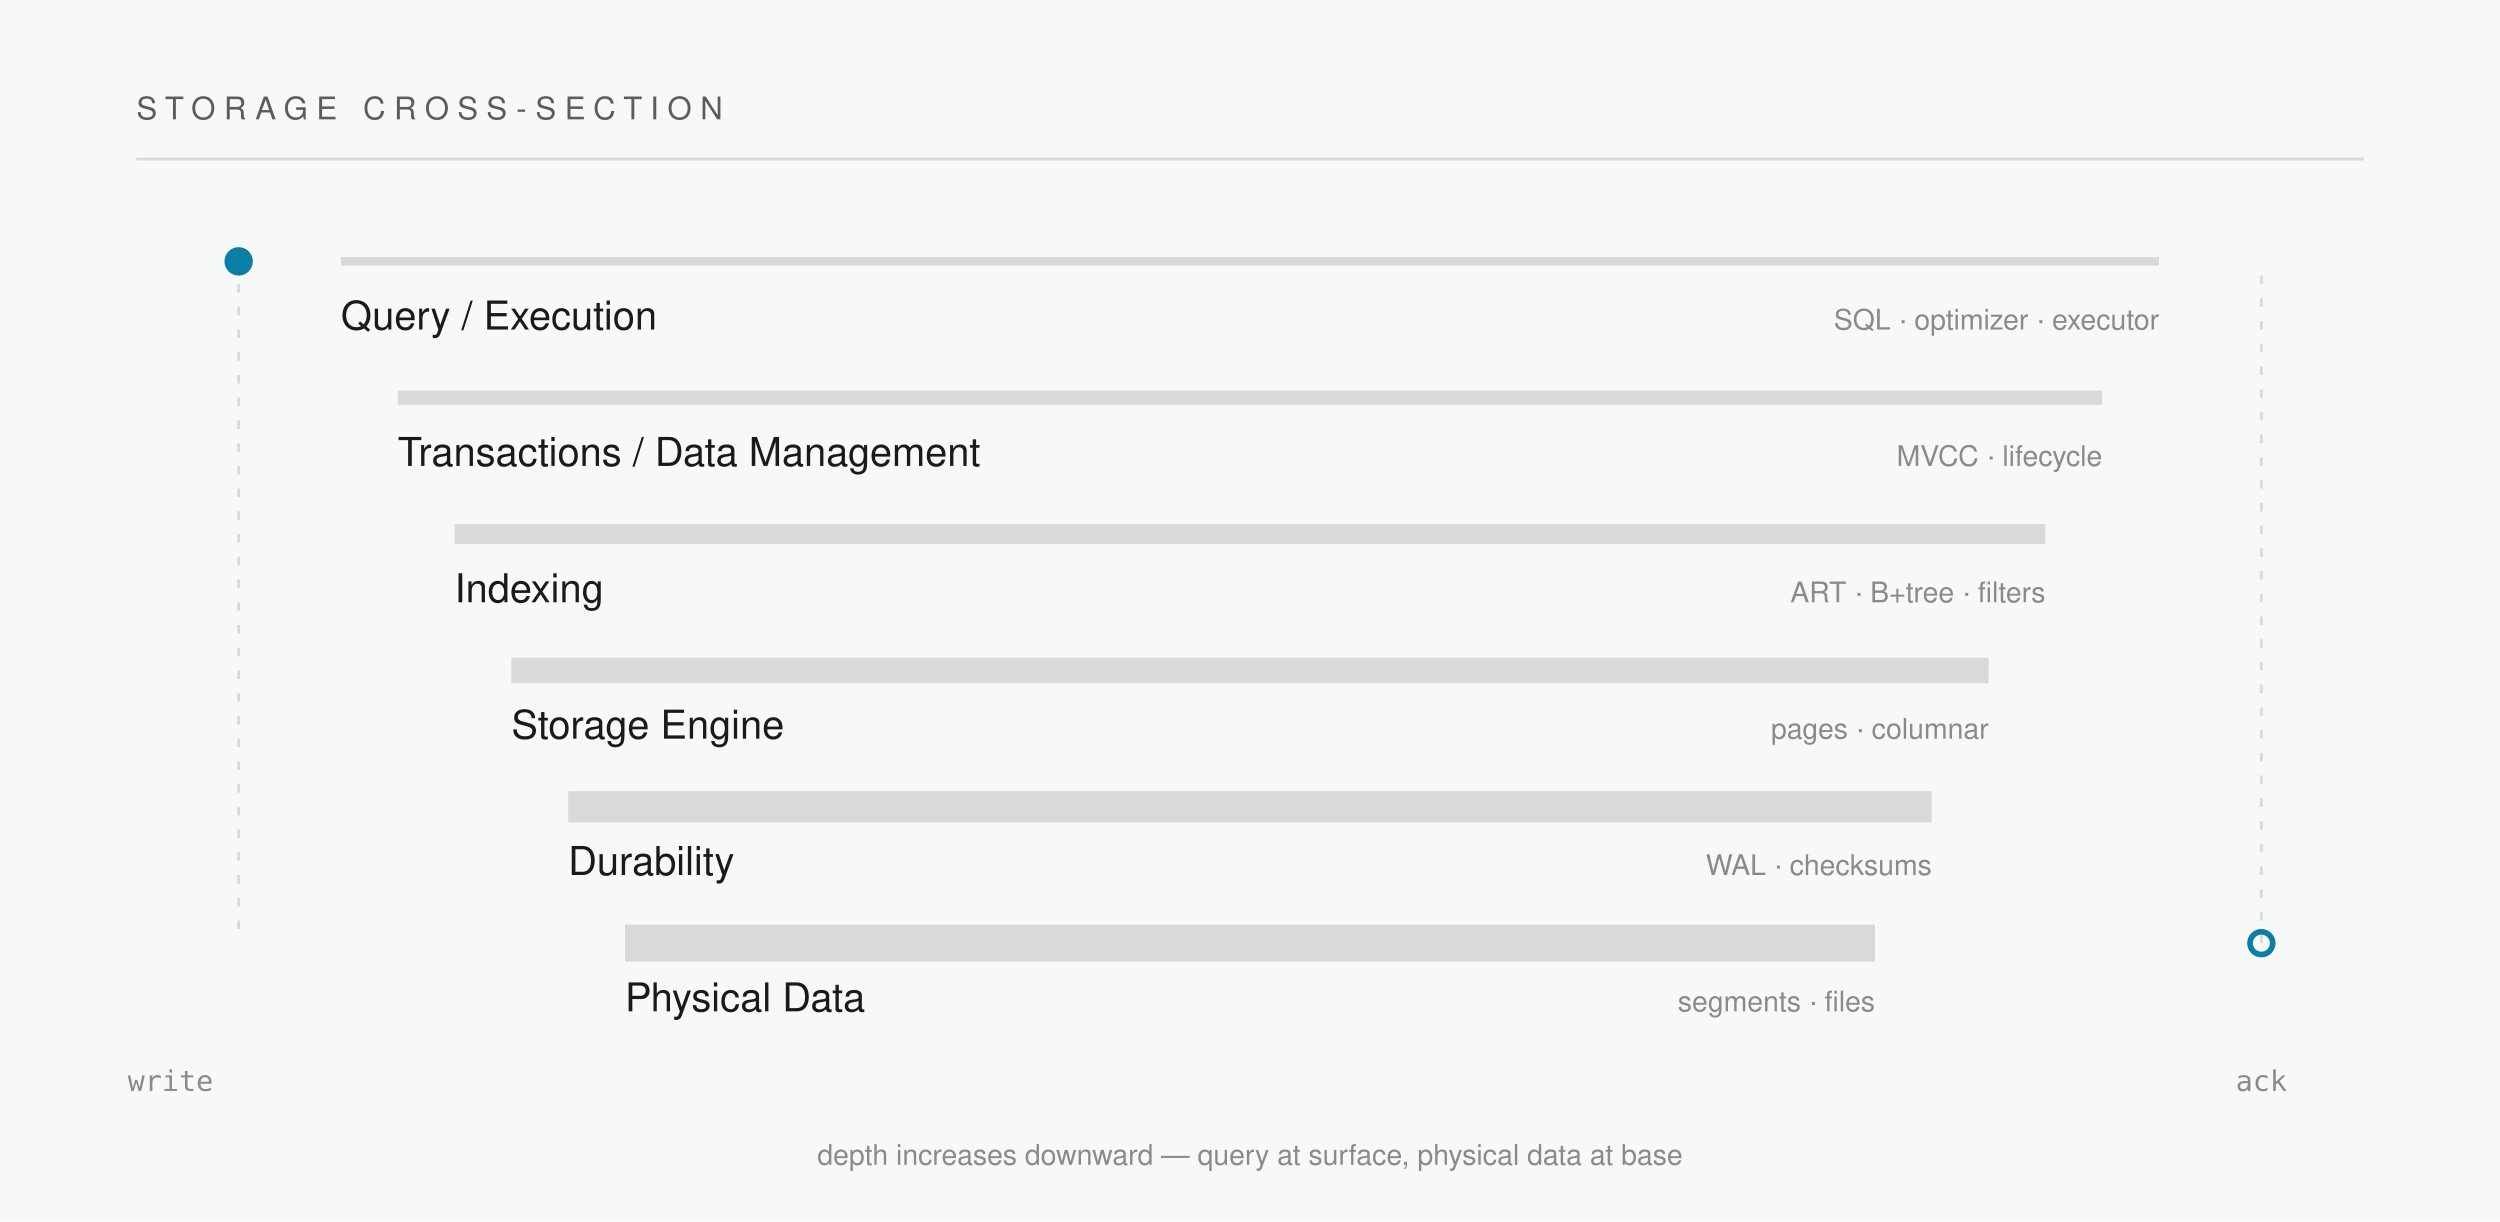
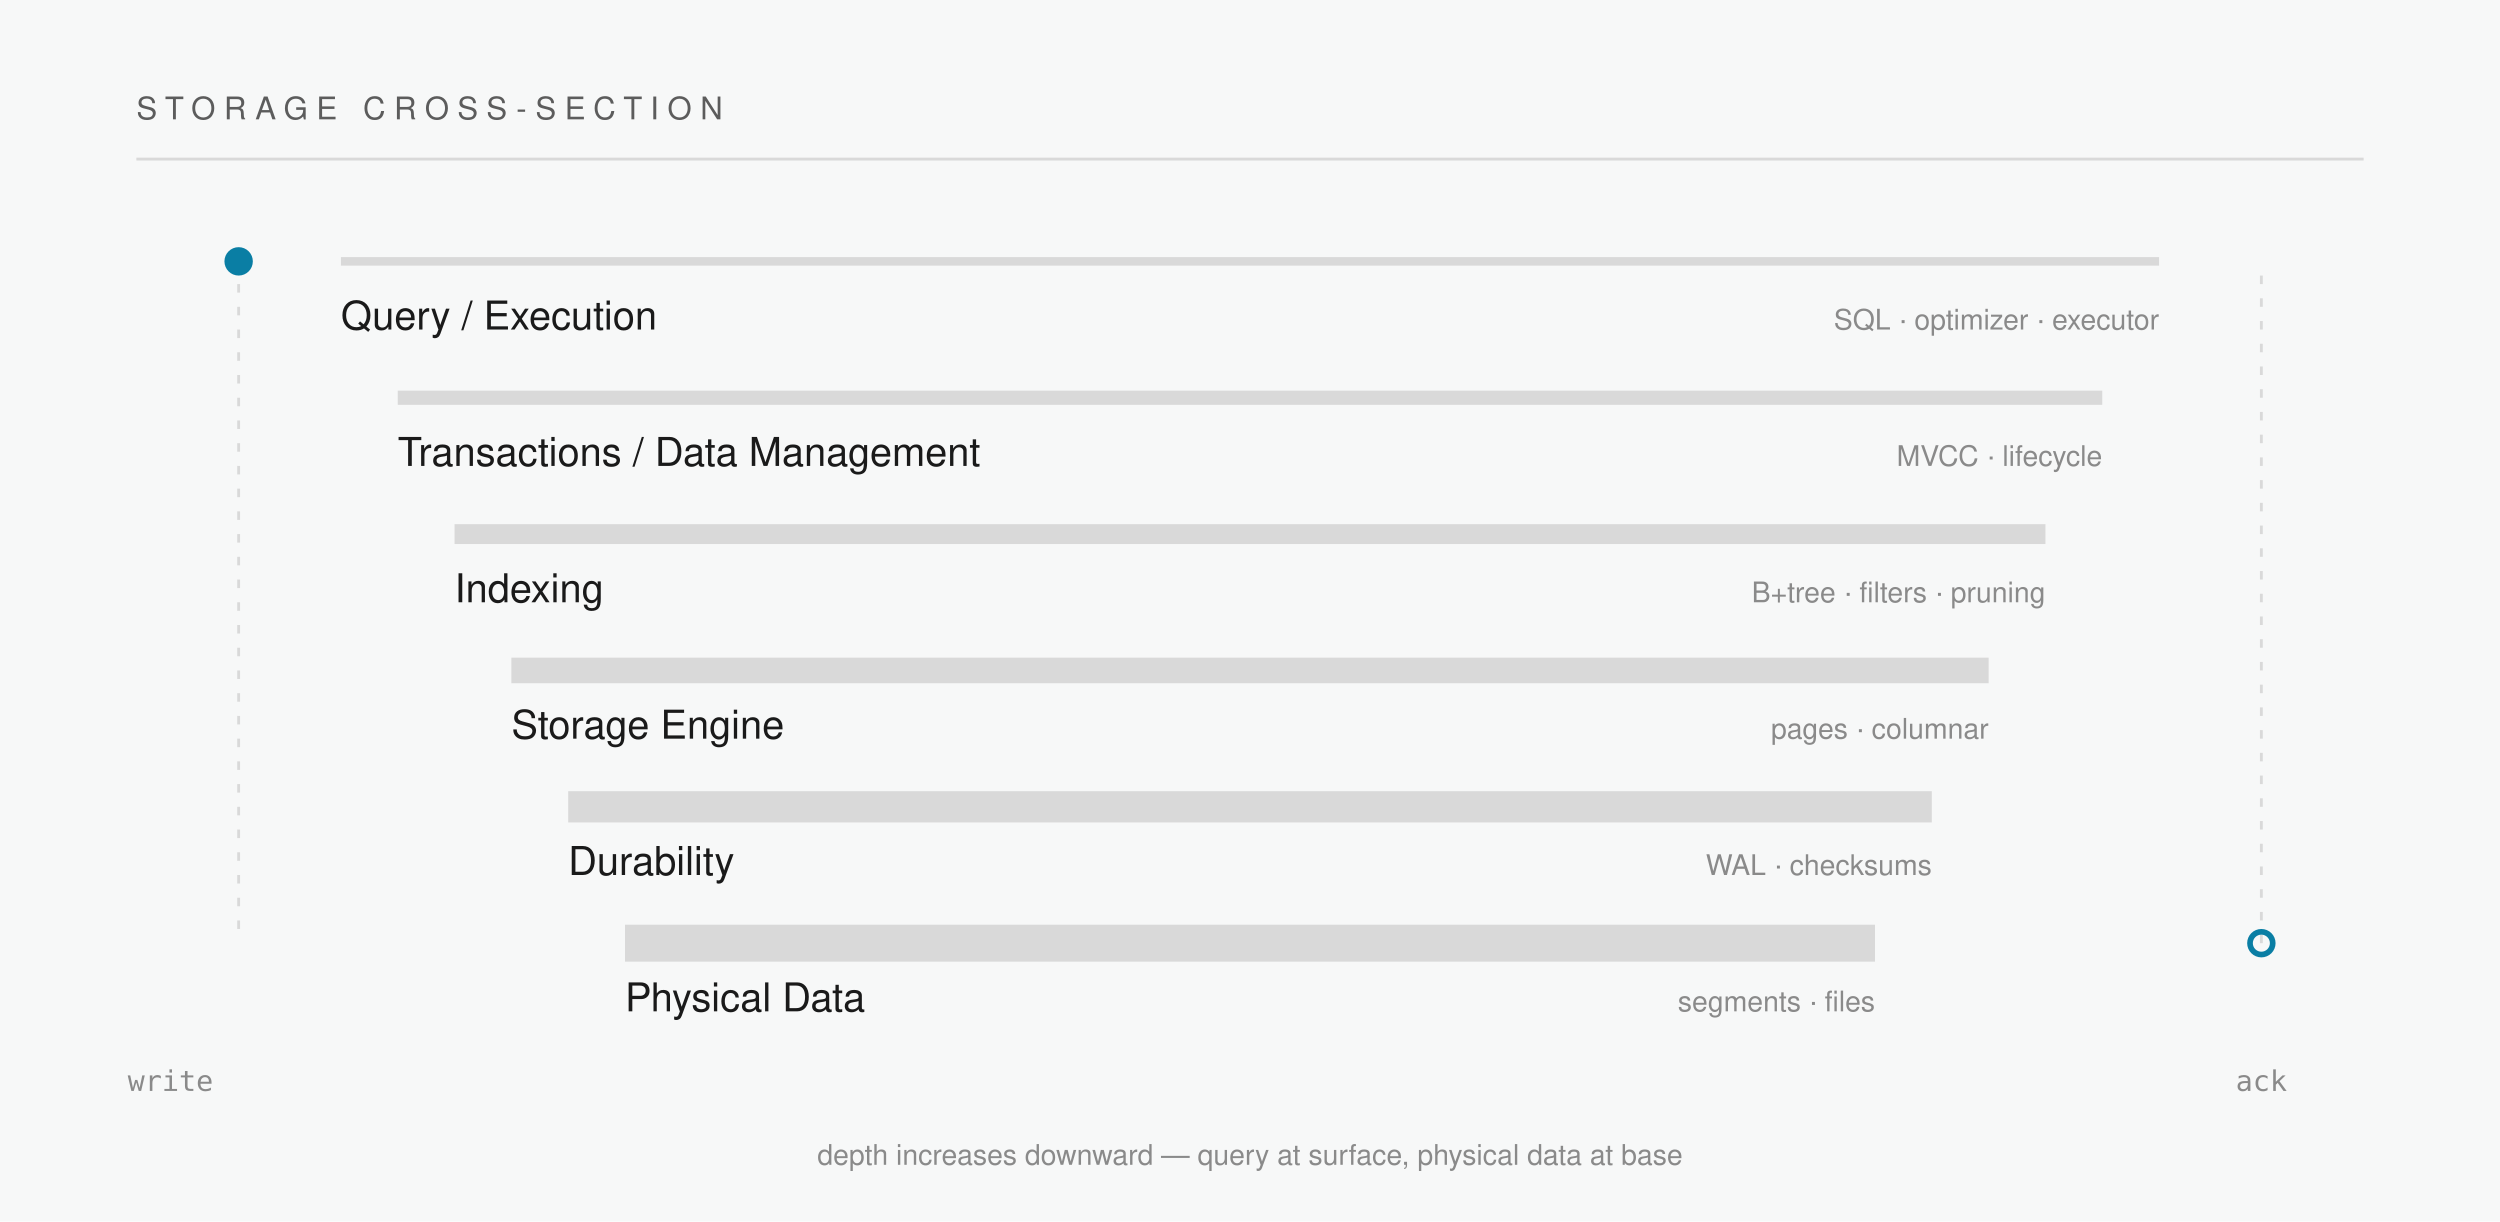
<svg xmlns="http://www.w3.org/2000/svg" width="880" height="430" viewBox="0 0 880 430" font-family="-apple-system, BlinkMacSystemFont, 'Segoe UI', Helvetica, Arial, sans-serif" role="img" aria-labelledby="ssT ssD">
  <style>
.bg{fill:#F7F8F8}.ink{fill:#1a1a1a}.muted{fill:#5c5c5c}.faint{fill:#8a8a8a}.rule{stroke:#d9d9d9}
.mono{font-family:ui-monospace,SFMono-Regular,Menlo,Consolas,monospace}
+ .motion{}
@media (prefers-color-scheme: dark){.bg{fill:#0D1113}.ink{fill:#e9e9e9}.muted{fill:#9a9a9a}.faint{fill:#6e6e6e}.rule{stroke:#26292c}}
+ @media (prefers-reduced-motion: reduce){.motion{display:none}}
</style>
  <rect width="880" height="430" class="bg" />
  <text x="48" y="42" font-size="11" letter-spacing="3" class="muted">STORAGE CROSS-SECTION</text>
  <line x1="48" y1="56" x2="832" y2="56" class="rule" />
  <g>
    <line x1="120" y1="92" x2="760" y2="92" class="rule" stroke-width="3" />
    <text x="120" y="116" font-size="14" class="ink">Query / Execution</text>
    <text x="760" y="116" font-size="10" text-anchor="end" class="faint">SQL · optimizer · executor</text>
    <line x1="140" y1="140" x2="740" y2="140" class="rule" stroke-width="5" />
    <text x="140" y="164" font-size="14" class="ink">Transactions / Data Management</text>
    <text x="740" y="164" font-size="10" text-anchor="end" class="faint">MVCC · lifecycle</text>
    <line x1="160" y1="188" x2="720" y2="188" class="rule" stroke-width="7" />
    <text x="160" y="212" font-size="14" class="ink">Indexing</text>
-     <text x="720" y="212" font-size="10" text-anchor="end" class="faint">ART · B+tree · filters</text>
+     <text x="720" y="212" font-size="10" text-anchor="end" class="faint">B+tree · filters · pruning</text>
    <line x1="180" y1="236" x2="700" y2="236" class="rule" stroke-width="9" />
    <text x="180" y="260" font-size="14" class="ink">Storage Engine</text>
    <text x="700" y="260" font-size="10" text-anchor="end" class="faint">pages · columnar</text>
    <line x1="200" y1="284" x2="680" y2="284" class="rule" stroke-width="11" />
    <text x="200" y="308" font-size="14" class="ink">Durability</text>
    <text x="680" y="308" font-size="10" text-anchor="end" class="faint">WAL · checksums</text>
    <line x1="220" y1="332" x2="660" y2="332" class="rule" stroke-width="13" />
    <text x="220" y="356" font-size="14" class="ink">Physical Data</text>
    <text x="660" y="356" font-size="10" text-anchor="end" class="faint">segments · files</text>
  </g>
  <line x1="84" y1="92" x2="84" y2="332" class="rule" stroke-dasharray="3 5" />
  <g fill="#0A7EA4">
-     <circle r="5" cx="84" cy="92">
+     <circle class="motion" r="5" cx="84" cy="92">
      <animate attributeName="cy" values="92;332" dur="3s" repeatCount="indefinite" />
      <animate attributeName="opacity" values="0;1;1;0" keyTimes="0;0.1;0.9;1" dur="3s" repeatCount="indefinite" />
    </circle>
  </g>
  <text x="60" y="384" font-size="10" text-anchor="middle" class="faint mono">write</text>
  <line x1="796" y1="332" x2="796" y2="92" class="rule" stroke-dasharray="3 5" />
  <g fill="none" stroke="#0A7EA4" stroke-width="2">
-     <circle r="4" cx="796" cy="332" fill="none">
+     <circle class="motion" r="4" cx="796" cy="332" fill="none">
      <animate attributeName="cy" values="332;92" dur="3s" begin="1.5s" repeatCount="indefinite" />
      <animate attributeName="opacity" values="0;1;1;0" keyTimes="0;0.1;0.9;1" dur="3s" begin="1.5s" repeatCount="indefinite" />
    </circle>
  </g>
  <text x="796" y="384" font-size="10" text-anchor="middle" class="faint mono">ack</text>
  <text x="440" y="410" text-anchor="middle" font-size="10" class="faint">depth increases downward — query at surface, physical data at base</text>
</svg>
